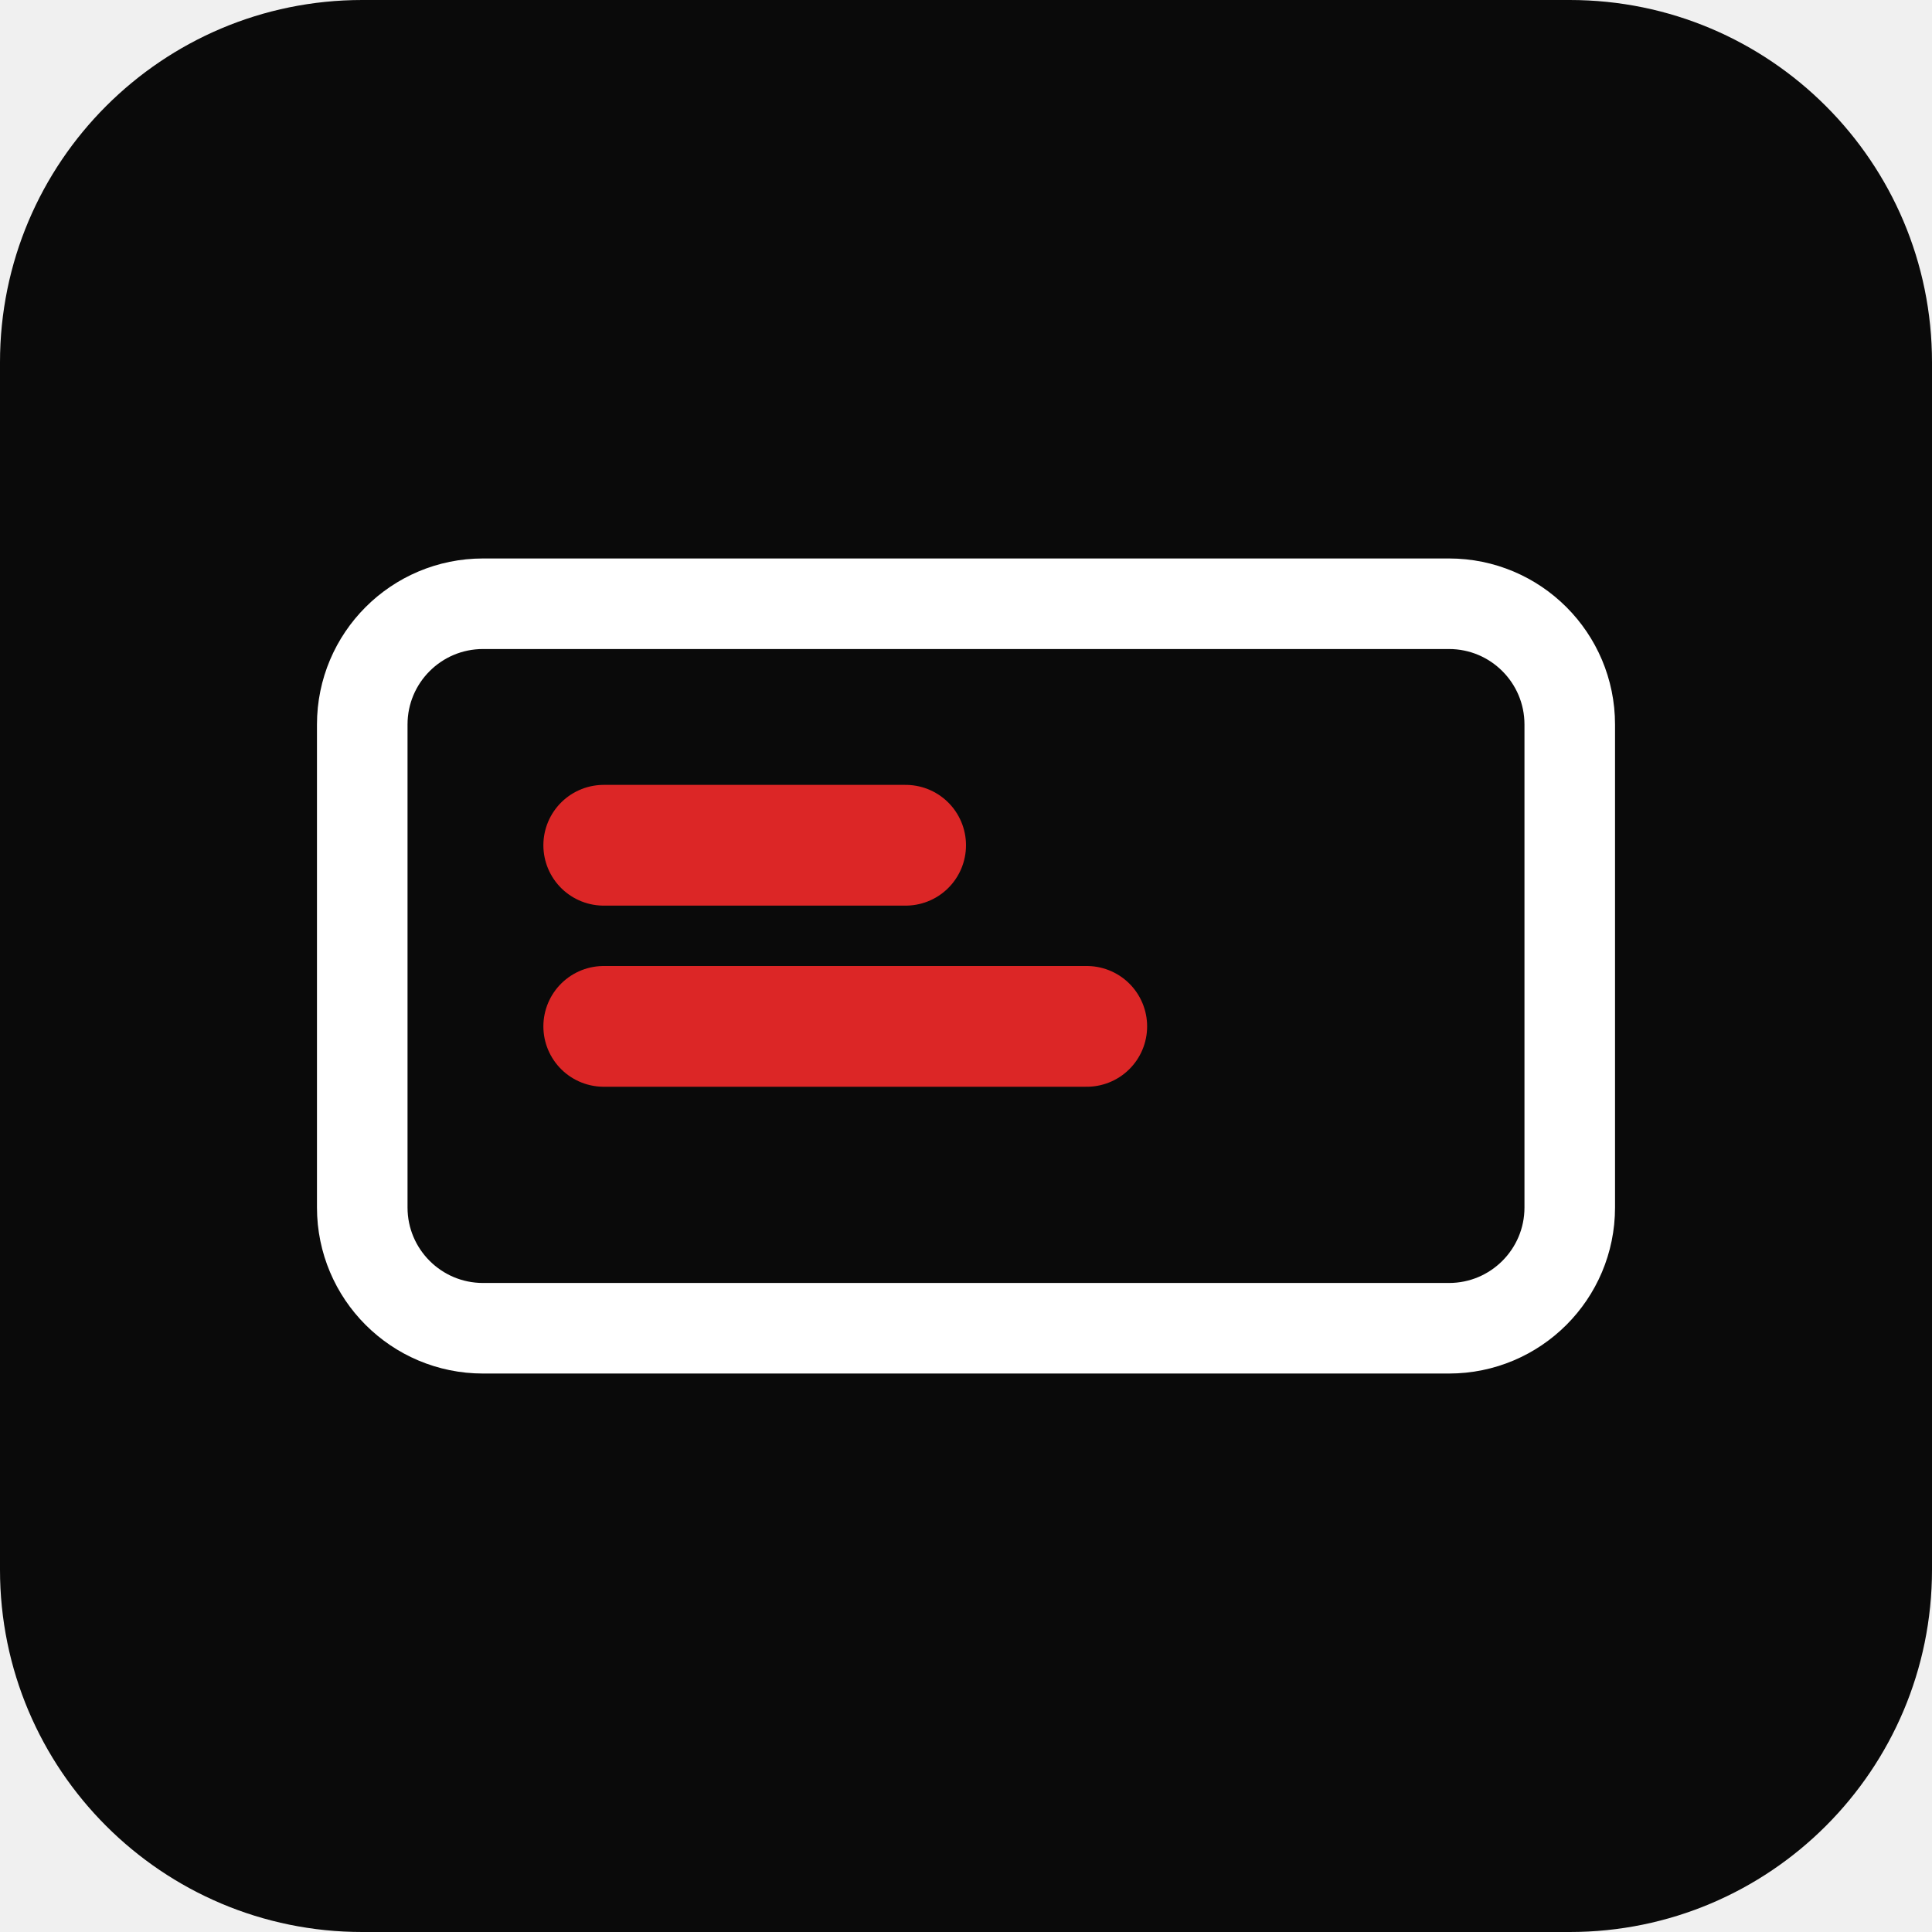
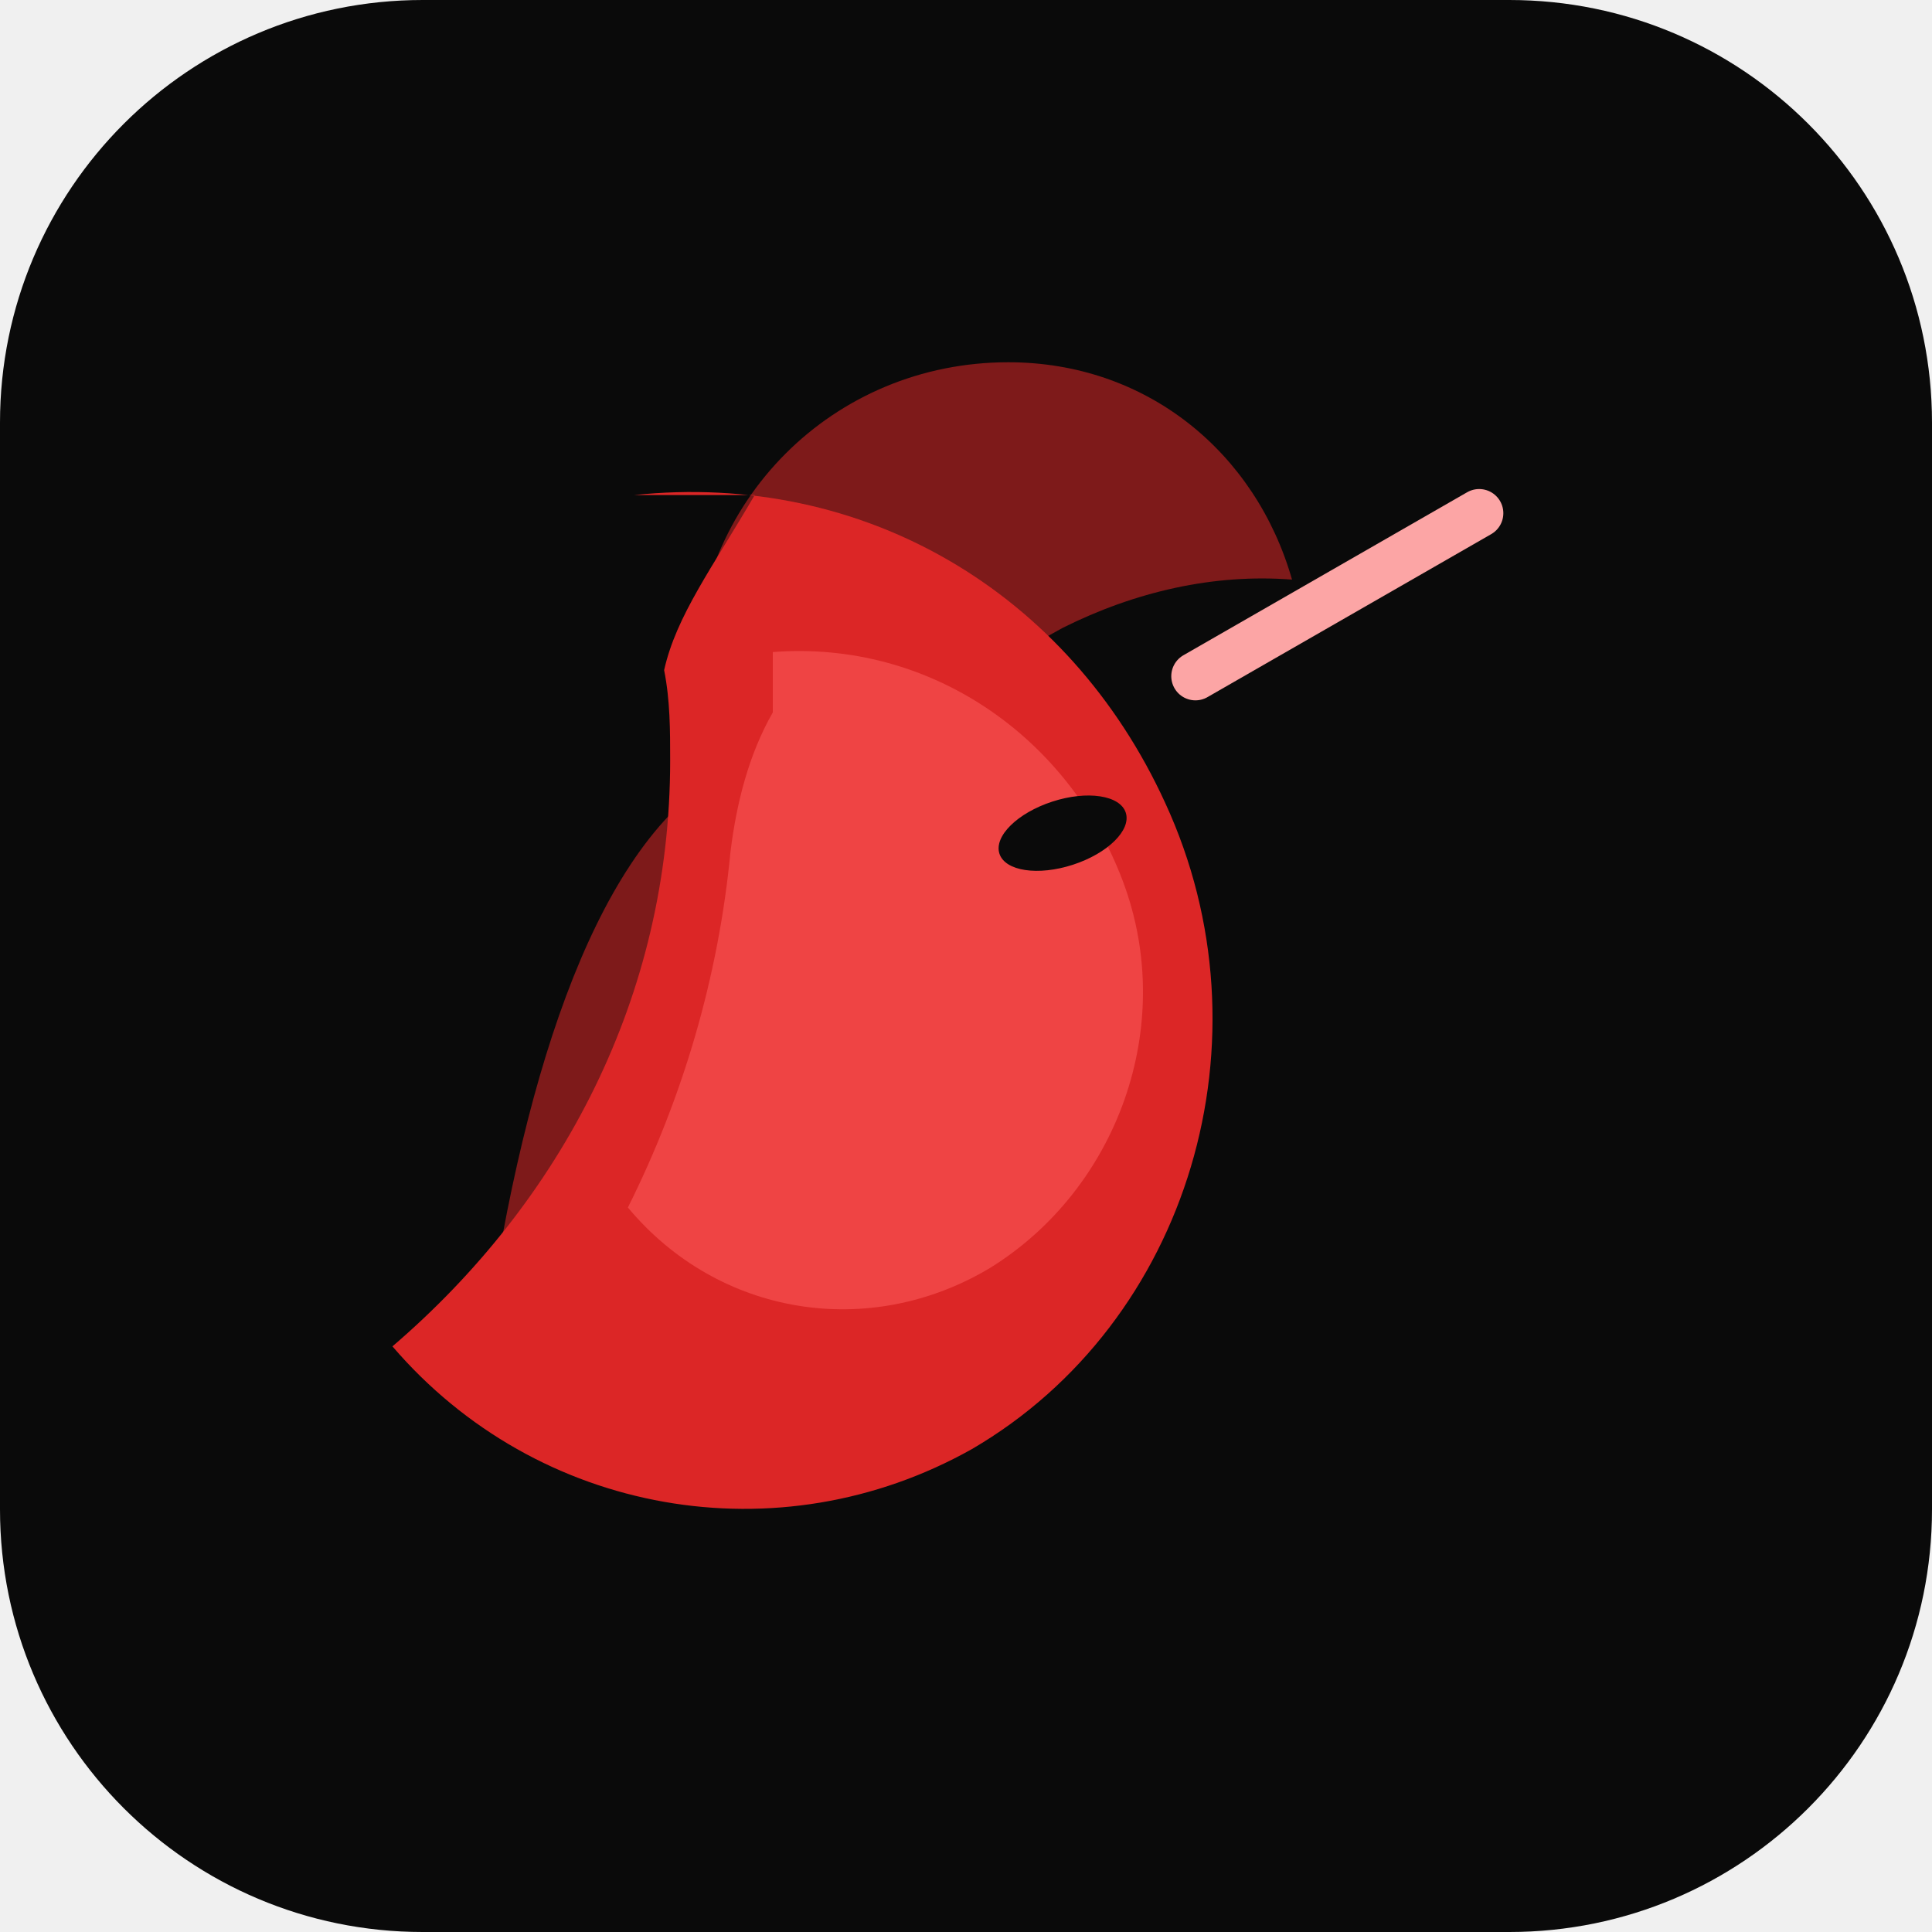
<svg xmlns="http://www.w3.org/2000/svg" viewBox="0 0 32 32" fill="none">
-   <rect width="32" height="32" rx="6" fill="#0a0a0a" />
-   <rect x="6" y="10" width="20" height="12" rx="2" stroke="#ffffff" stroke-width="1.5" fill="none" />
-   <path stroke="#dc2626" stroke-width="2" stroke-linecap="round" d="M10 14h5M10 17h8" />
+   <rect width="32" height="32" rx="7" fill="#0a0a0a" />
+   <path fill="#dc2626" d="M8 22.5c2.2-5.8 5.4-9.8 9.6-12.1 1.2-.6 2.5-.9 3.8-.8-.6-2.1-2.4-3.6-4.7-3.6-2.9 0-5.2 2.3-5.2 5.2 0 .6.1 1.2.3 1.7C9.8 14.2 8.6 18 8 22.5Z" opacity="0.55" />
+   <path fill="#dc2626" d="M10.5 8.2c3.8-.4 7.2 1.6 8.8 5.1 1.8 3.9.4 8.6-3.2 10.7-3.2 1.8-7.2 1.1-9.6-1.7 2.8-2.4 4.6-5.8 4.6-9.7 0-.5 0-1-.1-1.5.2-.9.8-1.7 1.5-2.9Z" />
+   <path fill="#ef4444" d="M12.8 10.8c2.6-.2 4.9 1.4 5.8 3.8.9 2.4-.1 5.1-2.2 6.4-2 1.2-4.5.8-6-1 .9-1.8 1.5-3.8 1.7-5.9.1-.8.3-1.6.7-2.3Z" />
+   <ellipse cx="17.6" cy="13.8" rx="1.1" ry="0.55" fill="#0a0a0a" transform="rotate(-18 17.6 13.8)" />
+   <path stroke="#fca5a5" stroke-width="0.8" stroke-linecap="round" d="M19.8 11.2 24.5 8.5" />
</svg>
